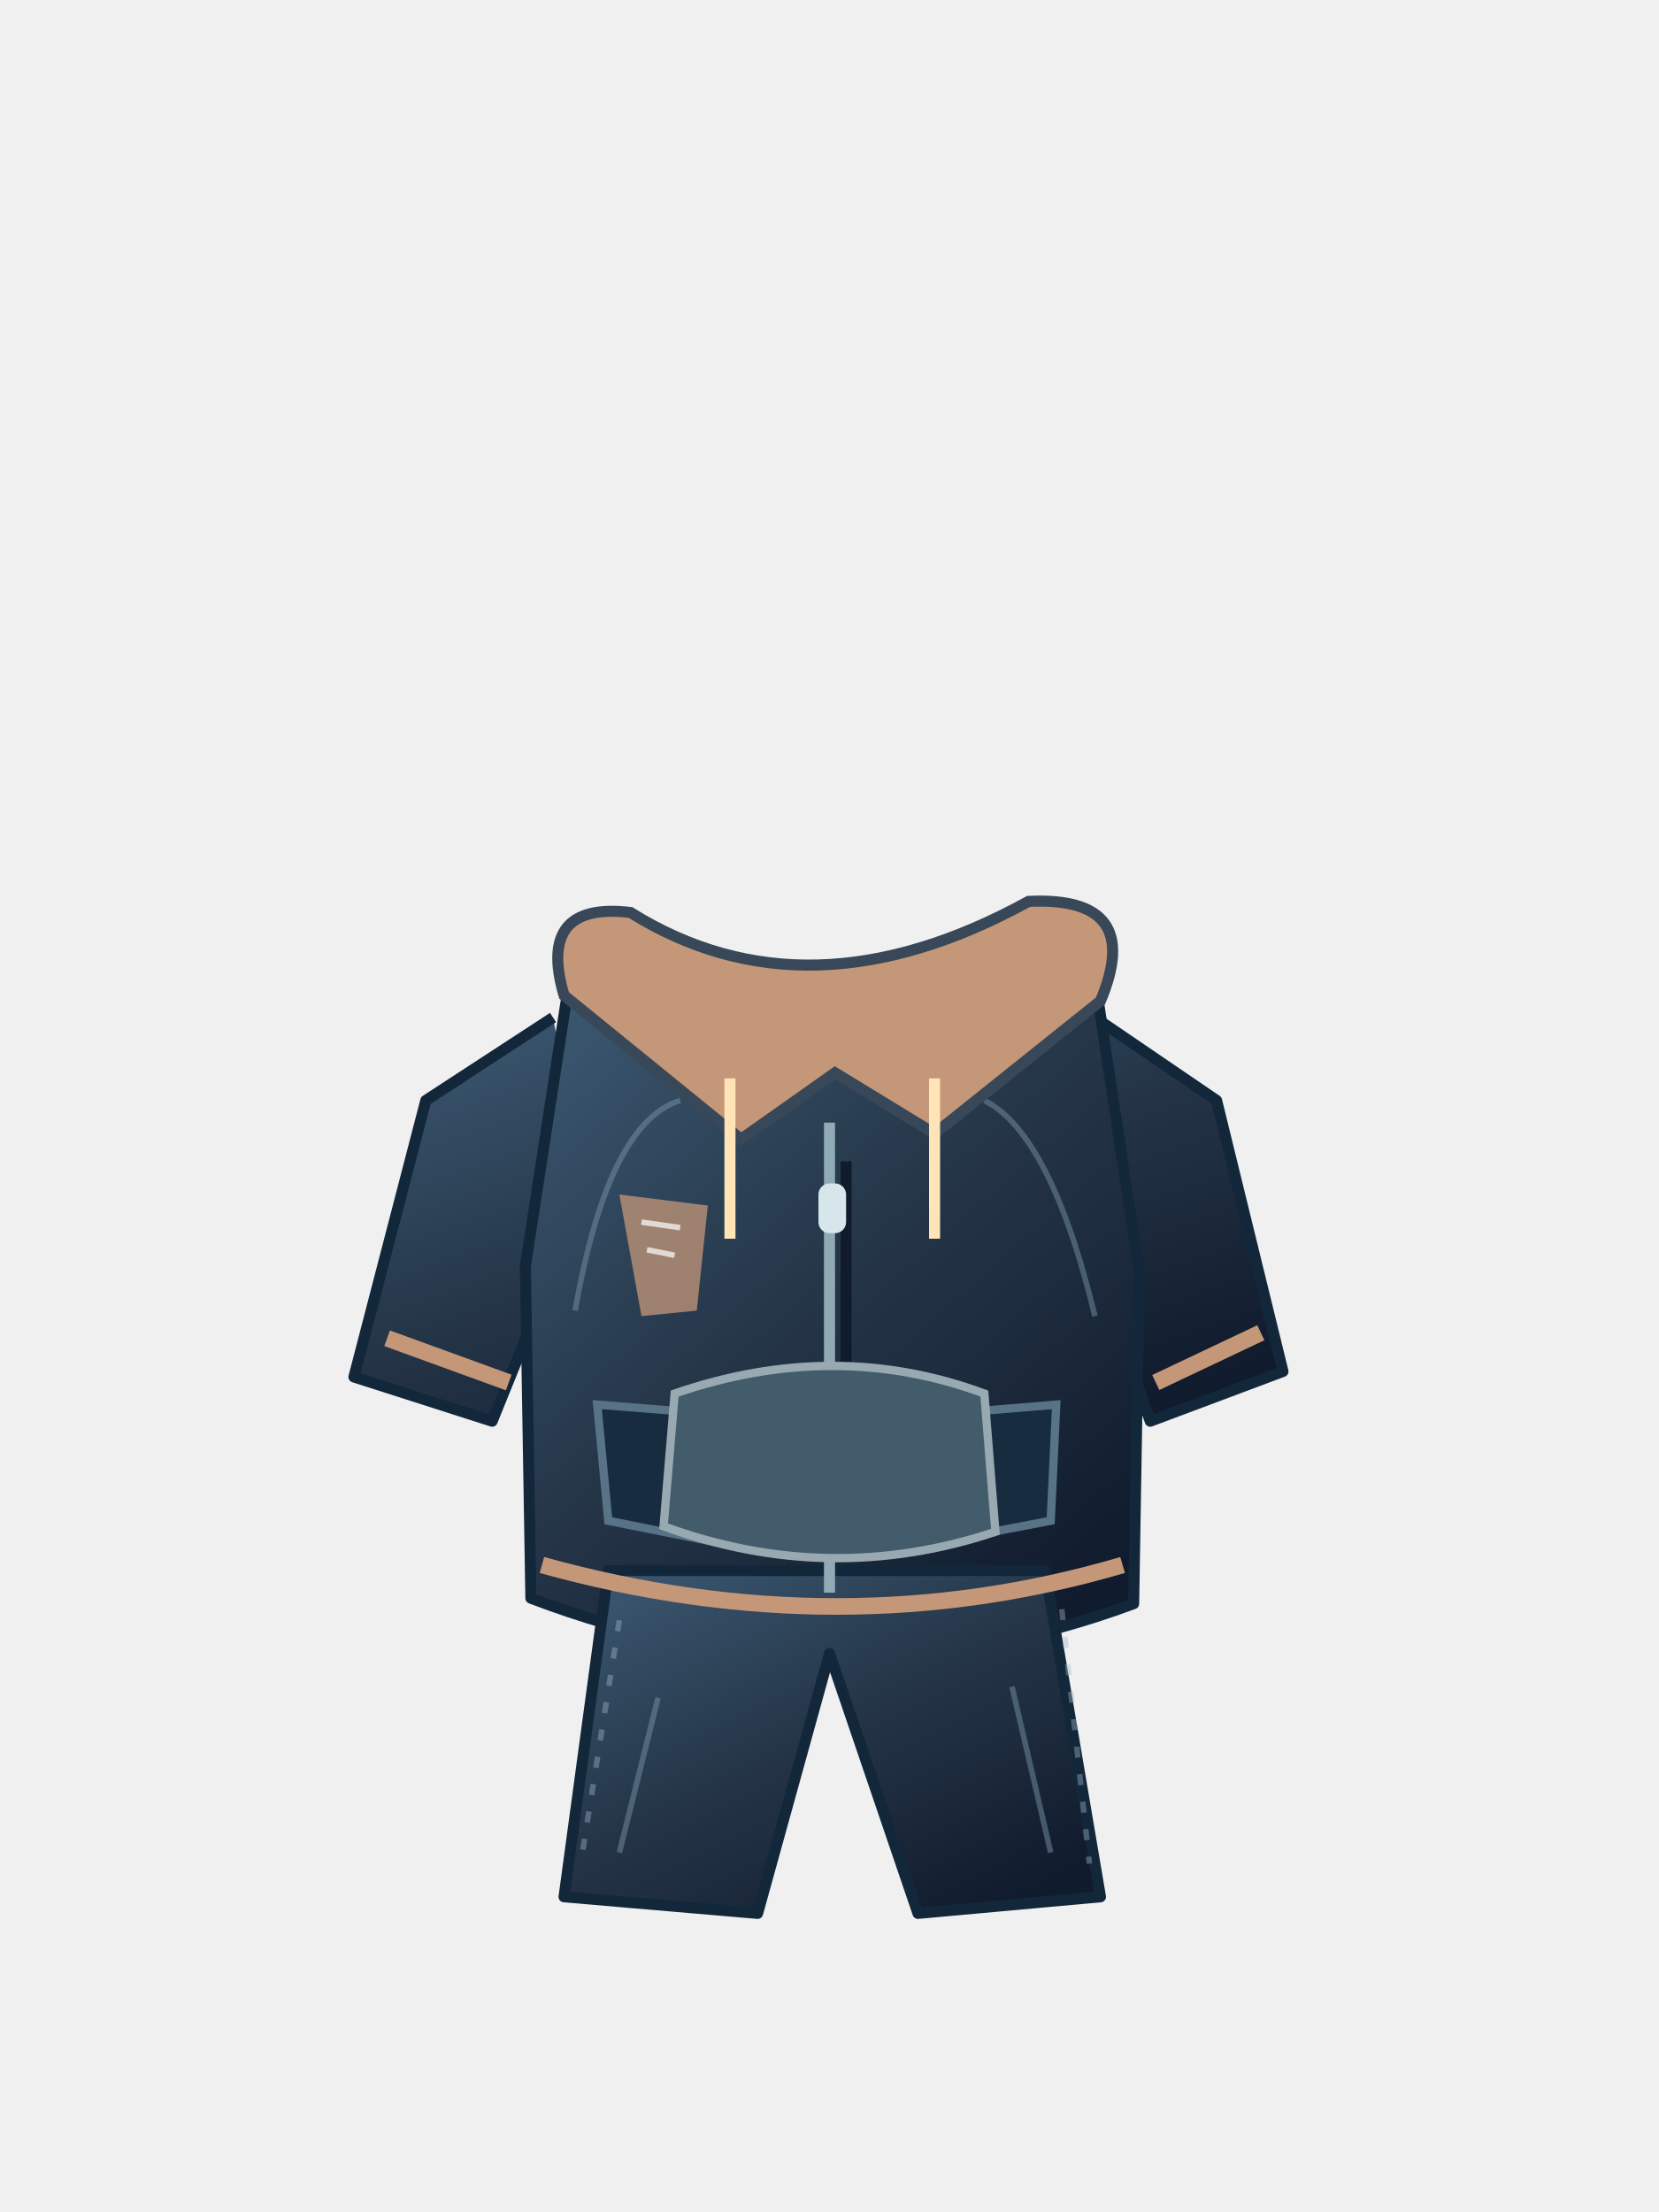
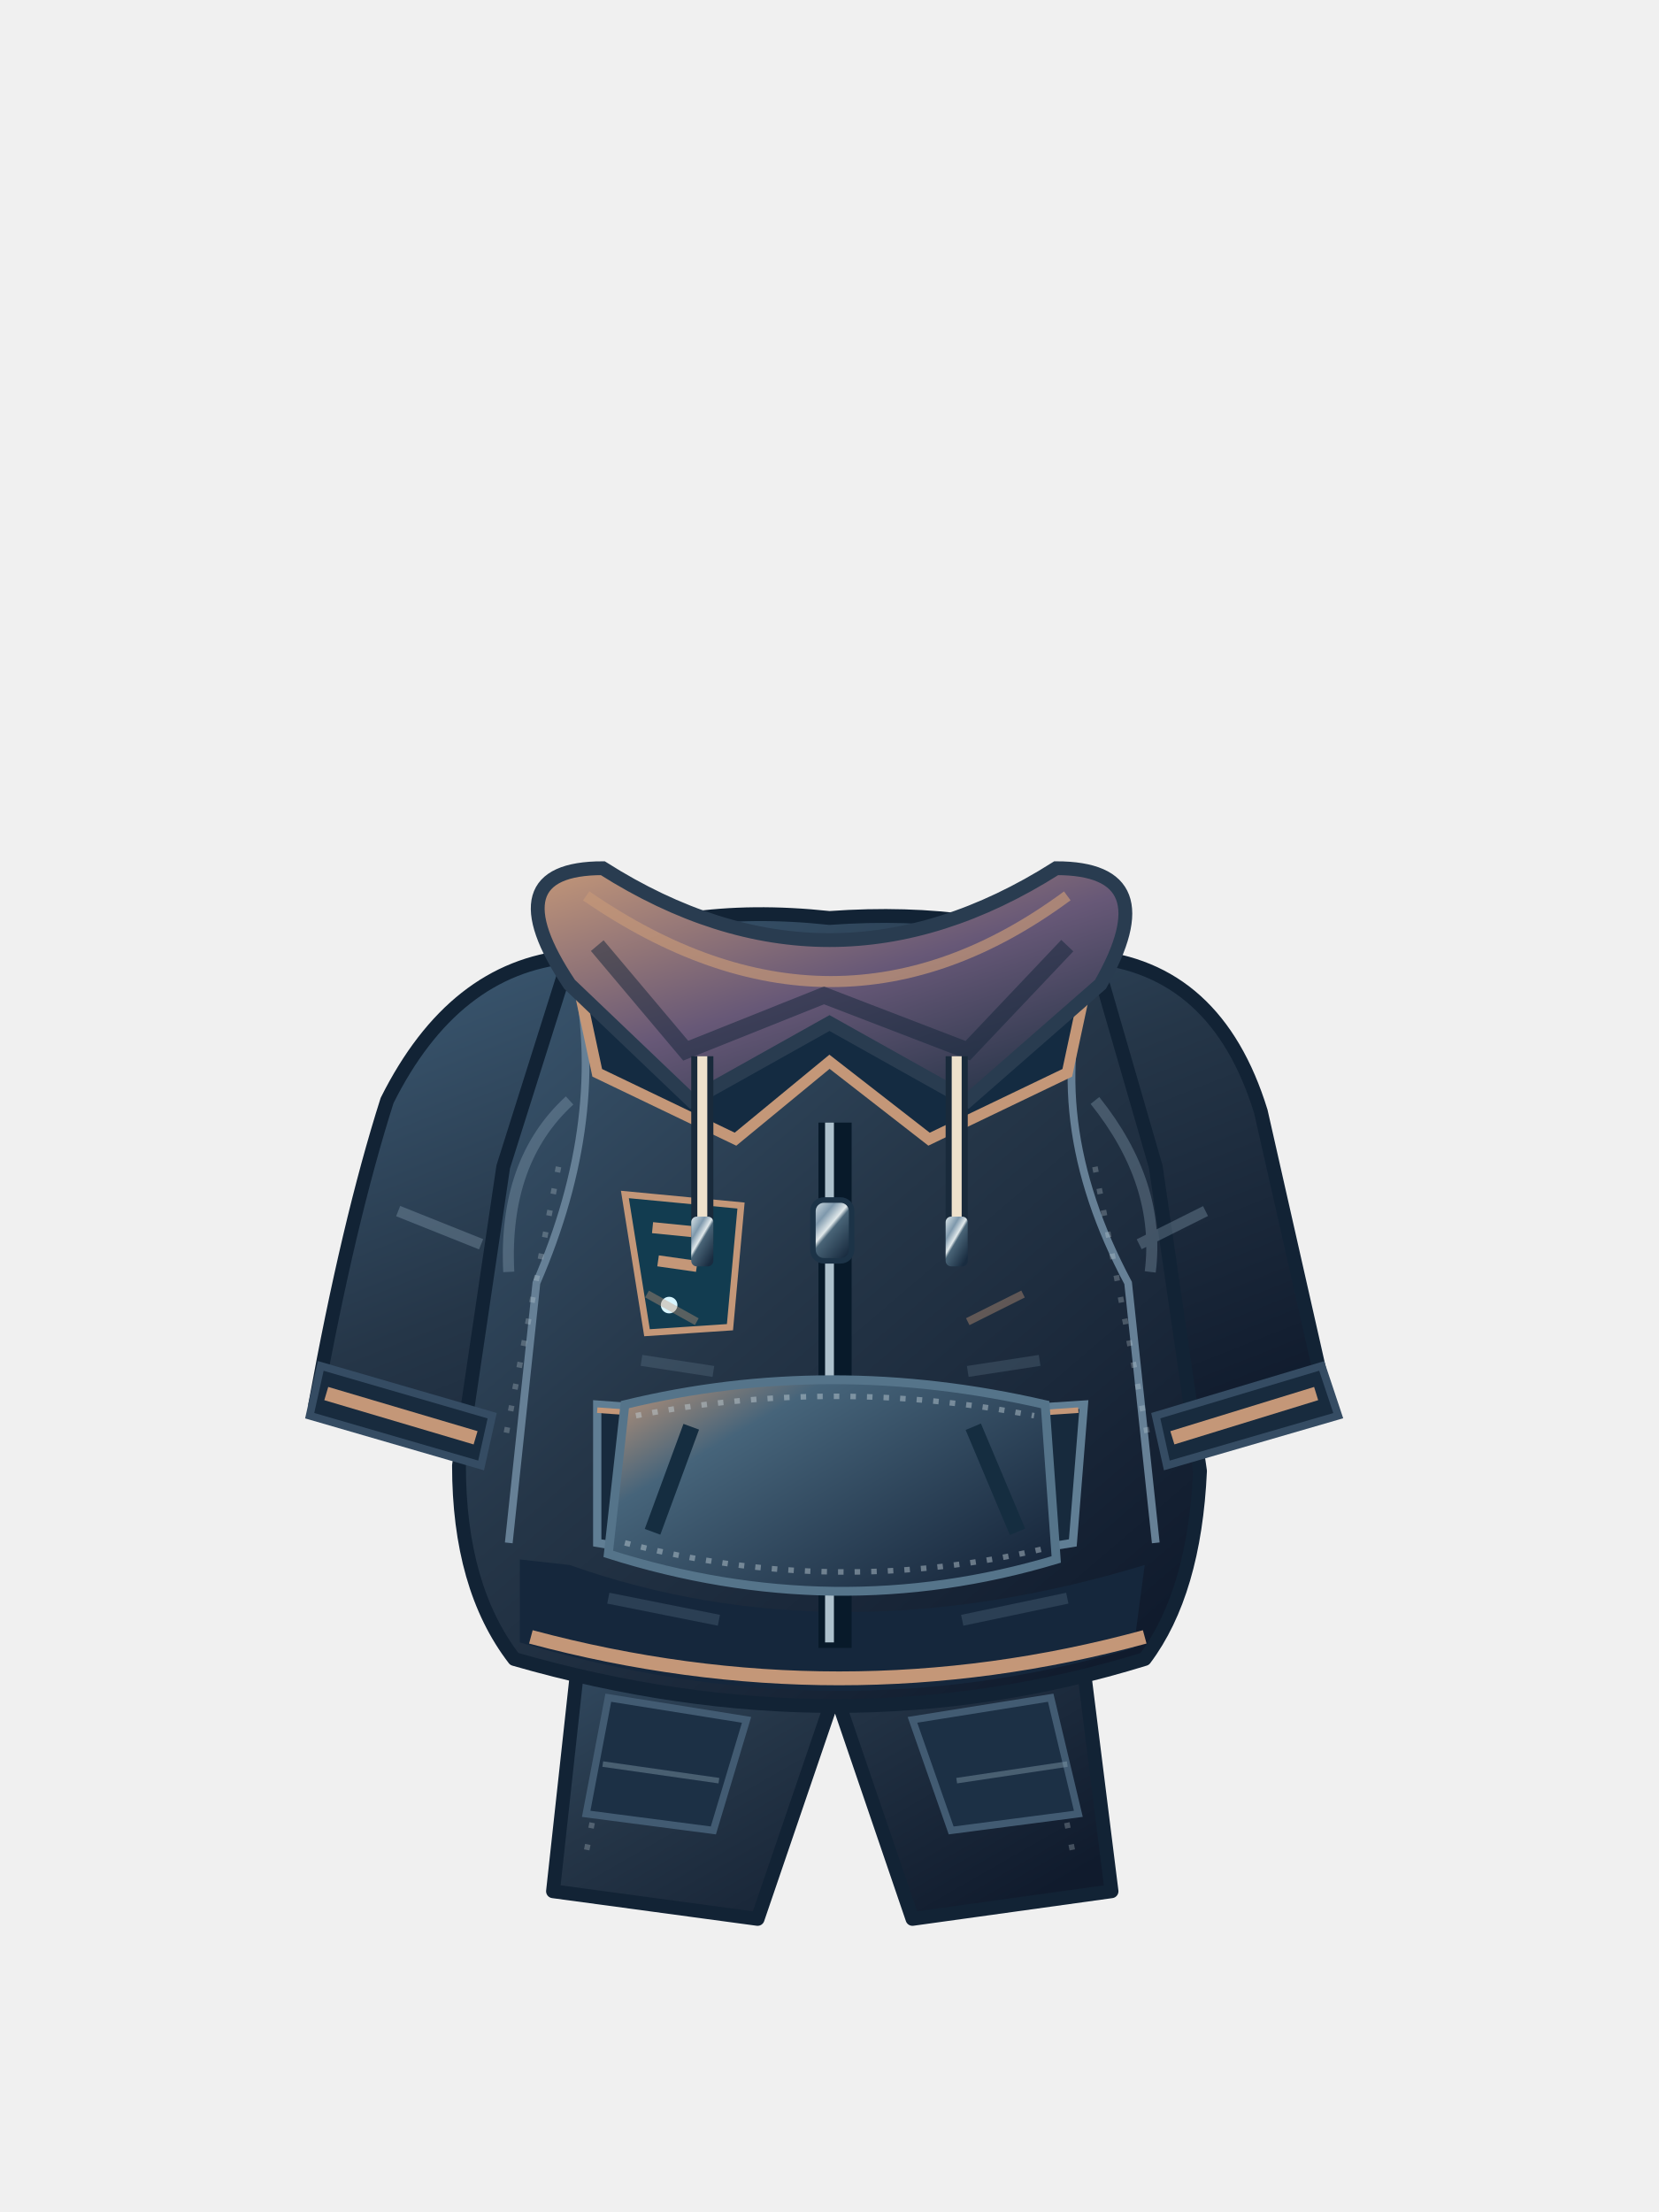
<svg xmlns="http://www.w3.org/2000/svg" viewBox="0 0 300 400">
  <defs>
    <radialGradient id="skin" cx=".32" cy=".2" r=".85">
      <stop stop-color="#eac086" />
      <stop offset=".55" stop-color="#93603e" />
      <stop offset="1" stop-color="#392b37" />
    </radialGradient>
    <linearGradient id="cloth" x2=".8" y2="1">
      <stop stop-color="#3d5b75" />
      <stop offset=".5" stop-color="#253648" />
      <stop offset="1" stop-color="#101b2d" />
    </linearGradient>
+     <linearGradient id="fabric" x1="0" y1="0" x2="1" y2=".8">
+       <stop stop-color="#c49778" />
+       <stop offset=".3" stop-color="#46647a" />
+       <stop offset="1" stop-color="#18283d" />
+     </linearGradient>
+     <linearGradient id="hood" x1="0" y1="0" x2=".8" y2="1">
+       <stop stop-color="#c49778" />
+       <stop offset=".55" stop-color="#675877" />
+       <stop offset="1" stop-color="#283549" />
+     </linearGradient>
    <linearGradient id="metal" x2=".75" y2="1">
      <stop stop-color="#dce6e9" />
      <stop offset=".3" stop-color="#7e98ac" />
      <stop offset=".48" stop-color="#e1e9eb" />
      <stop offset=".55" stop-color="#496477" />
      <stop offset="1" stop-color="#192c40" />
    </linearGradient>
    <linearGradient id="trim" x2="1" y2="1">
      <stop stop-color="#edfcff" />
-       <stop offset=".4" stop-color="#58e4f5" />
+       <stop offset=".4" stop-color="#c49778" />
      <stop offset="1" stop-color="#287c9f" />
    </linearGradient>
    <linearGradient id="leather" x2=".8" y2="1">
      <stop stop-color="#c59269" />
      <stop offset=".5" stop-color="#855339" />
      <stop offset="1" stop-color="#392722" />
    </linearGradient>
    <linearGradient id="hair" x2=".3" y2="1">
      <stop stop-color="#8f5a36" />
      <stop offset=".6" stop-color="#492b25" />
      <stop offset="1" stop-color="#241b22" />
    </linearGradient>
    <radialGradient id="lens" cx=".3" cy=".15">
      <stop stop-color="#84d9ef" />
      <stop offset=".6" stop-color="#153e64" />
      <stop offset="1" stop-color="#09182b" />
    </radialGradient>
  </defs>
-   <g stroke="#13273b" stroke-width="2" stroke-linejoin="round">
-     <path d="M100 184L77 199L64 249L89 257L106 215M198 184L220 199L232 248L208 257L193 215" fill="url(#cloth)" />
-     <path d="M103 177Q151 191 198 177L206 230L205 290Q151 310 96 289L95 229Z" fill="url(#cloth)" />
-     <path d="M110 284L102 343L137 346L150 299L166 346L199 343L189 284Z" fill="url(#cloth)" />
+   <g stroke="#122335" stroke-width="2.5" stroke-linejoin="round">
+     <path d="M107 278Q150 271 193 278L201 342L165 347L151 306L137 347L100 342Z" fill="url(#cloth)" />
+     <path d="M103 173Q82 175 70 199Q63 221 57 254L88 264L105 221ZM197 173Q220 175 228 201L240 254L210 264L194 221Z" fill="url(#cloth)" />
+     <path d="M103 173Q122 163 150 166Q178 164 198 173L209 211L217 266Q216 288 207 300Q152 317 93 300Q83 287 83 265L91 211Z" fill="url(#cloth)" />
  </g>
-   <path d="M109 185L138 199L150 189L163 199L191 186" fill="none" stroke="#c49778" stroke-width="3" />
-   <path d="M150 203V288" stroke="#91abb6" stroke-width="2" />
-   <path d="M153 210V275" stroke="#101c2b" stroke-width="2" />
-   <path d="M108 254L133 256L130 279L110 275ZM167 256L191 254L190 275L169 279Z" fill="#182c40" stroke="#587286" stroke-width="1.5" />
-   <path d="M104 237Q110 203 123 199M198 238Q190 205 178 199M119 307L112 335M183 305L190 335" fill="none" stroke="#7591a3" opacity=".5" />
-   <path d="M98 283Q152 298 203 283M70 242L92 250M209 250L228 241" fill="none" stroke="#c49778" stroke-width="3" />
-   <rect x="148" y="214" width="5" height="9" rx="2" fill="#d6e6ea" />
-   <path d="M112 216L128 218L126 237L116 238Z" fill="#c49778" opacity=".75" />
-   <path d="M116 221l7 1m-6 4 5 1" stroke="white" opacity=".7" />
-   <path d="M112 293L105 337M192 291L197 337" fill="none" stroke="#a5baca" stroke-dasharray="2 3" opacity=".4" />
-   <path d="M102 180Q97 163 114 165Q146 185 186 163Q207 162 199 181L169 205L151 194L134 206Z" fill="#c49778" stroke="#384858" stroke-width="2" />
-   <path d="M132 195v29m37-29v29" stroke="#ffe4b7" stroke-width="2" />
-   <path d="M122 252Q151 242 178 252L180 277Q150 287 120 276Z" fill="#435c6c" stroke="#99a9b1" stroke-width="1.5" />
+   <path d="M104 175Q110 202 97 232L92 279M197 175Q188 202 204 232L209 279" fill="none" stroke="#668096" stroke-width="1.4" />
+   <path d="M105 180L133 189L150 180L168 189L196 180L193 194L168 206L150 192L133 206L108 194Z" fill="#142b41" stroke="#c49778" stroke-width="2" />
+   <path d="M103 199Q91 210 92 230M198 199Q210 214 208 230M72 219l15 6m131-6-12 6" fill="none" stroke="#a4bdd0" opacity=".28" stroke-width="2" />
+   <path d="M103 283Q151 300 207 283L205 298Q151 314 94 297L94 282Z" fill="#15273c" />
+   <path d="M96 296Q152 311 207 296" fill="none" stroke="#c49778" stroke-width="2.5" />
+   <path d="M151 203V298" stroke="#081a2a" stroke-width="6" />
+   <path d="M150 203V297" stroke="#adc1cd" stroke-width="1.6" />
+   <path d="M108 254L135 256L132 283L108 279ZM165 256L196 254L194 279L169 283Z" fill="#172a3d" stroke="#607e94" stroke-width="1.5" />
+   <path d="M108 255l27 2m31 0 29-2" stroke="#c49778" stroke-width="1" />
+   <path d="M114 260l16 1m42 0 17-1" stroke="#b7c6cf" opacity=".35" stroke-dasharray="1 2" />
+   <rect x="147" y="217" width="7" height="11" rx="2" fill="url(#metal)" stroke="#1c3347" />
+   <path d="M113 216L134 218L132 240L117 241Z" fill="#123c50" stroke="#c49778" stroke-width="1.2" />
+   <path d="M118 222l10 1m-9 5 7 1" stroke="#c49778" stroke-width="2" />
+   <circle cx="121" cy="236" r="1.5" fill="#d8f5ff" />
+   <path d="M58 247L89 256L87 265L56 256ZM209 256L239 247L242 256L211 265Z" fill="#182b3e" stroke="#354c63" stroke-width="1.4" />
+   <path d="M59 252L86 260M212 260L238 252" stroke="#c49778" stroke-width="2.5" />
+   <path d="M101 211L91 262M198 211L208 262M111 310L106 335M189 310L194 335" fill="none" stroke="#dce8ed" opacity=".25" stroke-dasharray="1 3" />
+   <path d="M110 307L135 311L129 331L106 328ZM165 311L190 307L195 328L172 331Z" fill="#1c3045" stroke="#425b72" stroke-width="1.3" />
+   <path d="M109 319l21 3m43 0 20-3" stroke="#8ca4b5" opacity=".4" />
+   <path d="M116 246l13 2m46 0 13-2M110 289l20 4m44 0 19-4" stroke="#7a94a8" opacity=".22" stroke-width="2" />
+   <path d="M103 178Q89 157 109 157Q150 183 191 157Q211 157 199 178L175 199L150 185L125 199Z" fill="url(#hood)" stroke="#293c50" stroke-width="2.5" />
+   <path d="M106 162Q151 193 193 162" fill="none" stroke="#c49778" opacity=".7" stroke-width="2" />
+   <path d="M108 171L124 190L149 180L175 190L193 171" fill="none" stroke="#13263a" opacity=".5" stroke-width="3" />
+   <path d="M127 191v34m46-34v34" stroke="#192a3b" stroke-width="4" />
+   <path d="M127 191v32m46-32v32" stroke="#eee1cc" stroke-width="1.8" />
+   <rect x="125" y="220" width="4" height="9" rx="1" fill="url(#metal)" />
+   <rect x="171" y="220" width="4" height="9" rx="1" fill="url(#metal)" />
+   <path d="M113 254Q150 245 189 254L191 282Q151 294 110 281Z" fill="url(#fabric)" stroke="#55748a" stroke-width="1.6" />
+   <path d="M115 256Q151 249 187 256M113 279Q151 289 189 280" fill="none" stroke="#c5d2da" opacity=".45" stroke-dasharray="1 2" />
+   <path d="M125 258l-7 19m58-19 8 19" stroke="#152d40" stroke-width="3" />
+   <path d="M117 234l9 5m49 0 10-5" stroke="#c49778" opacity=".4" stroke-width="1.4" />
</svg>
